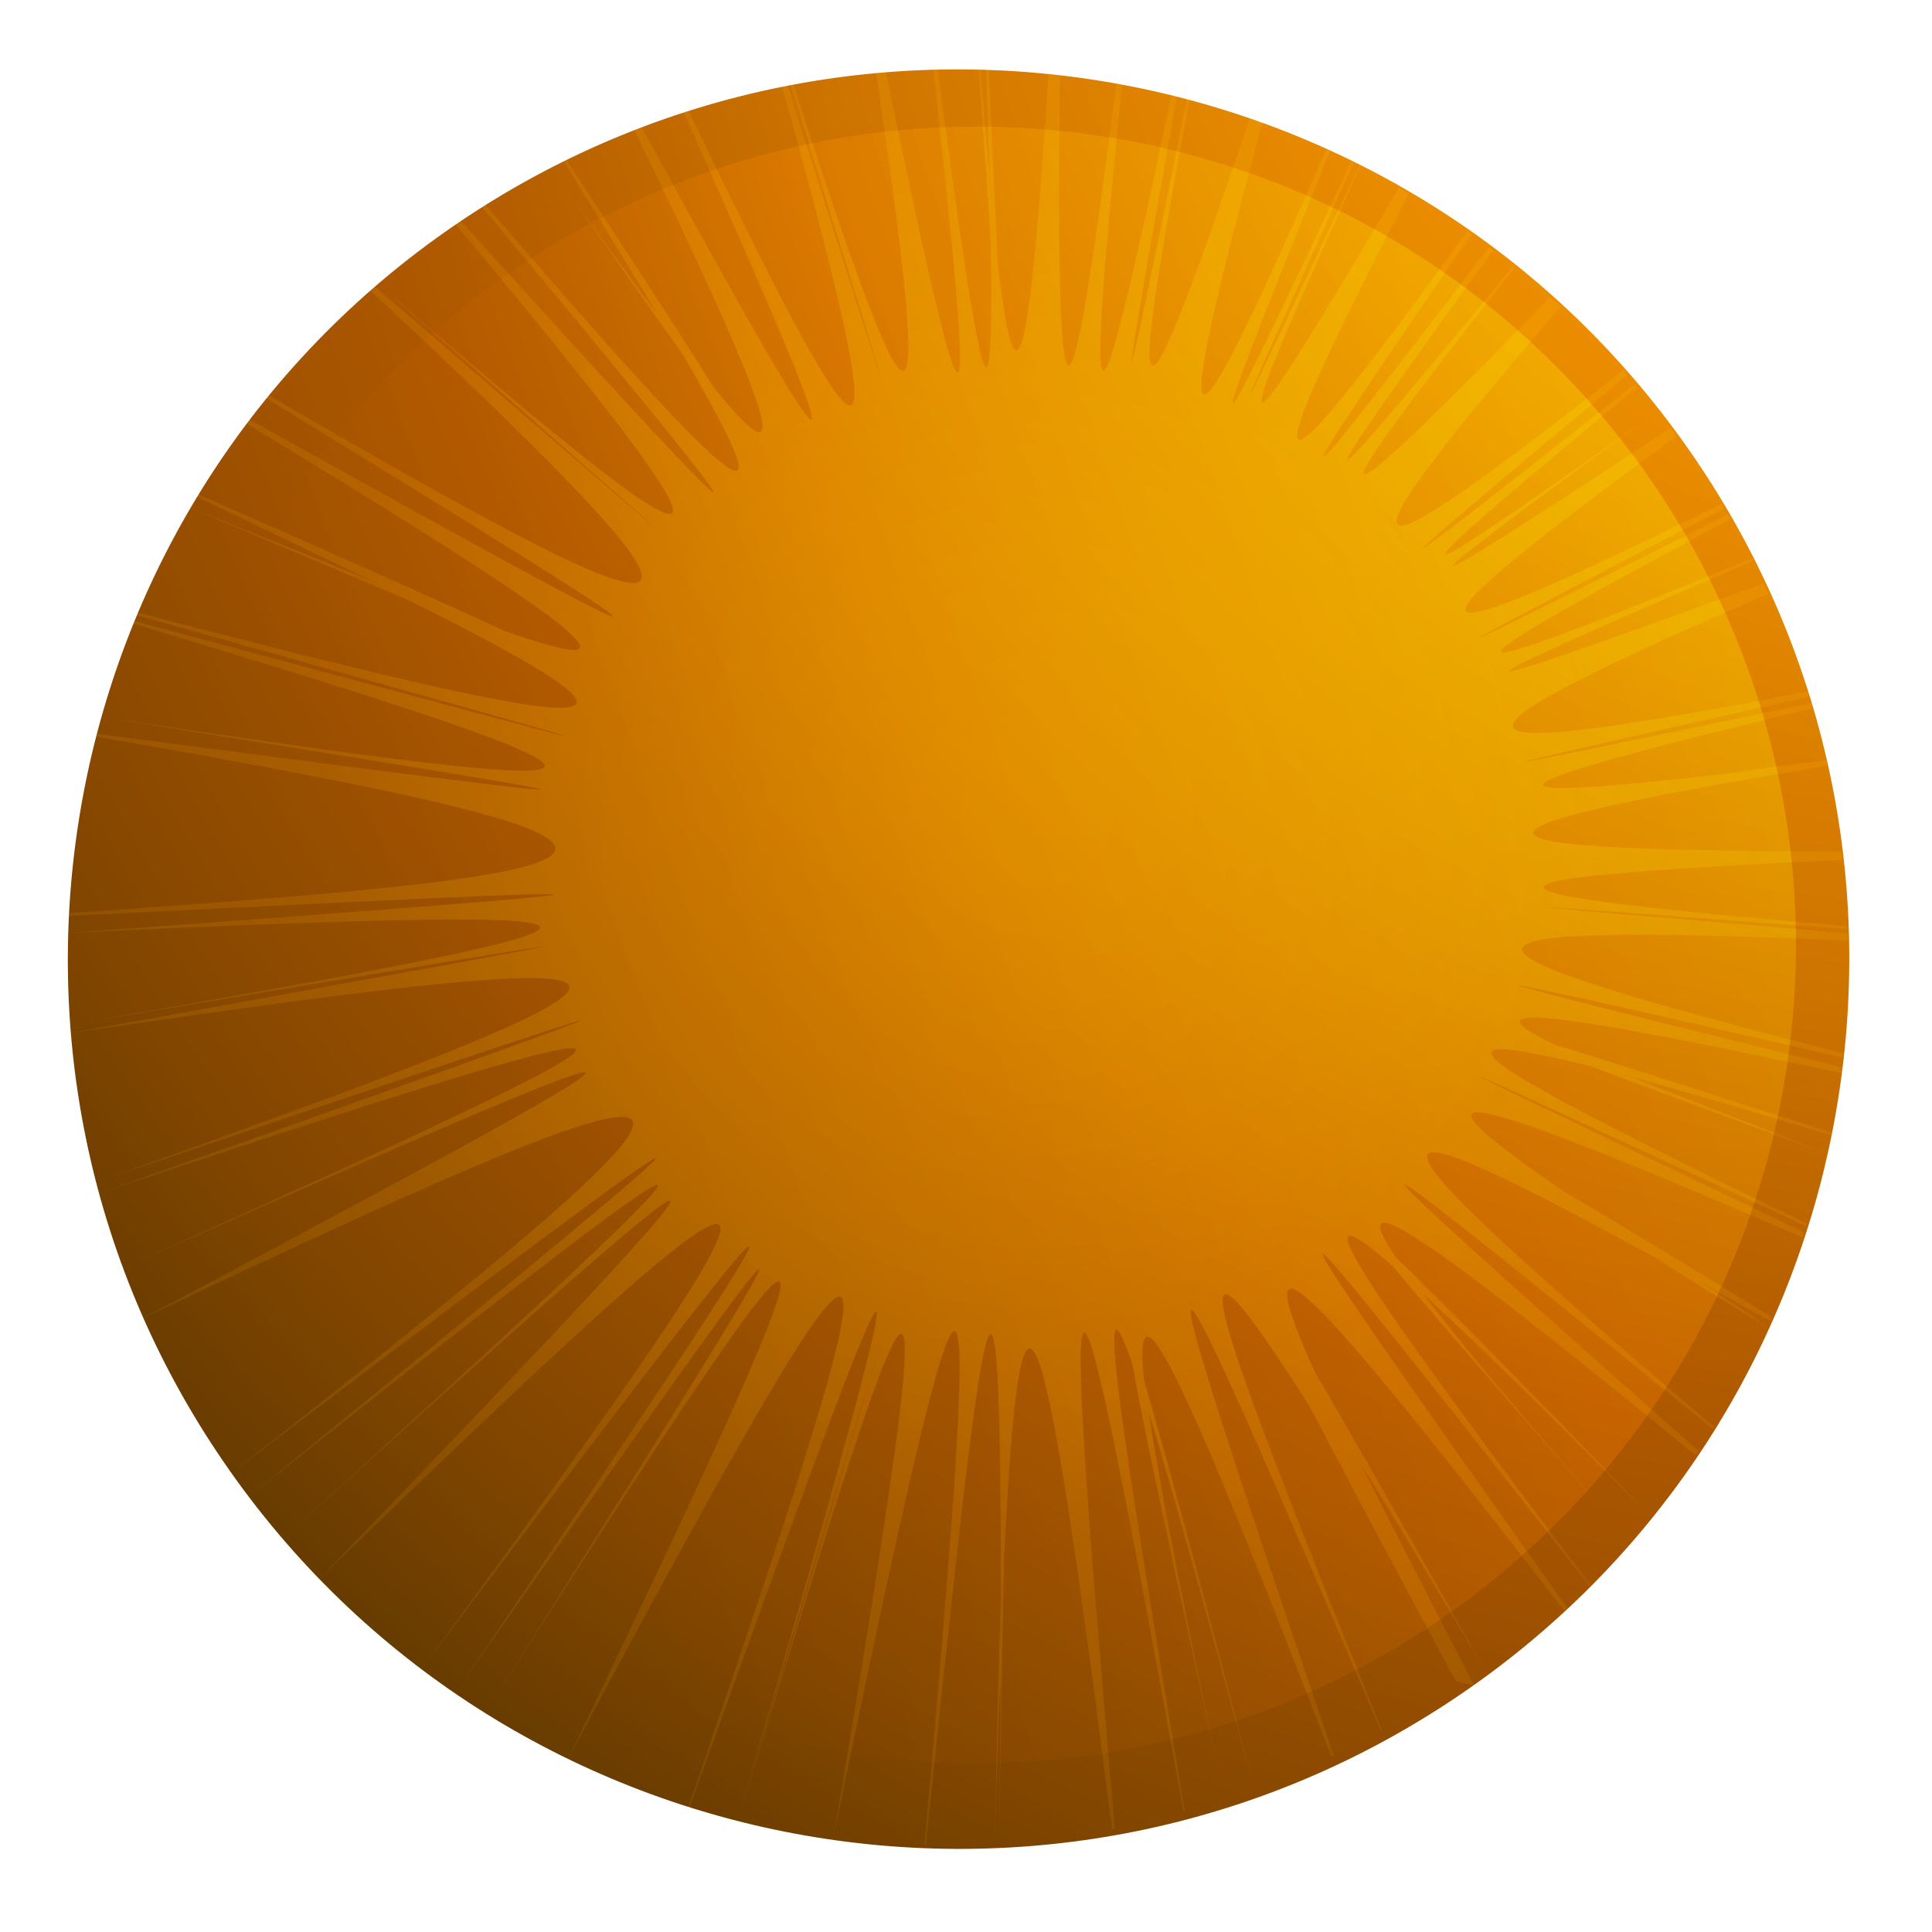
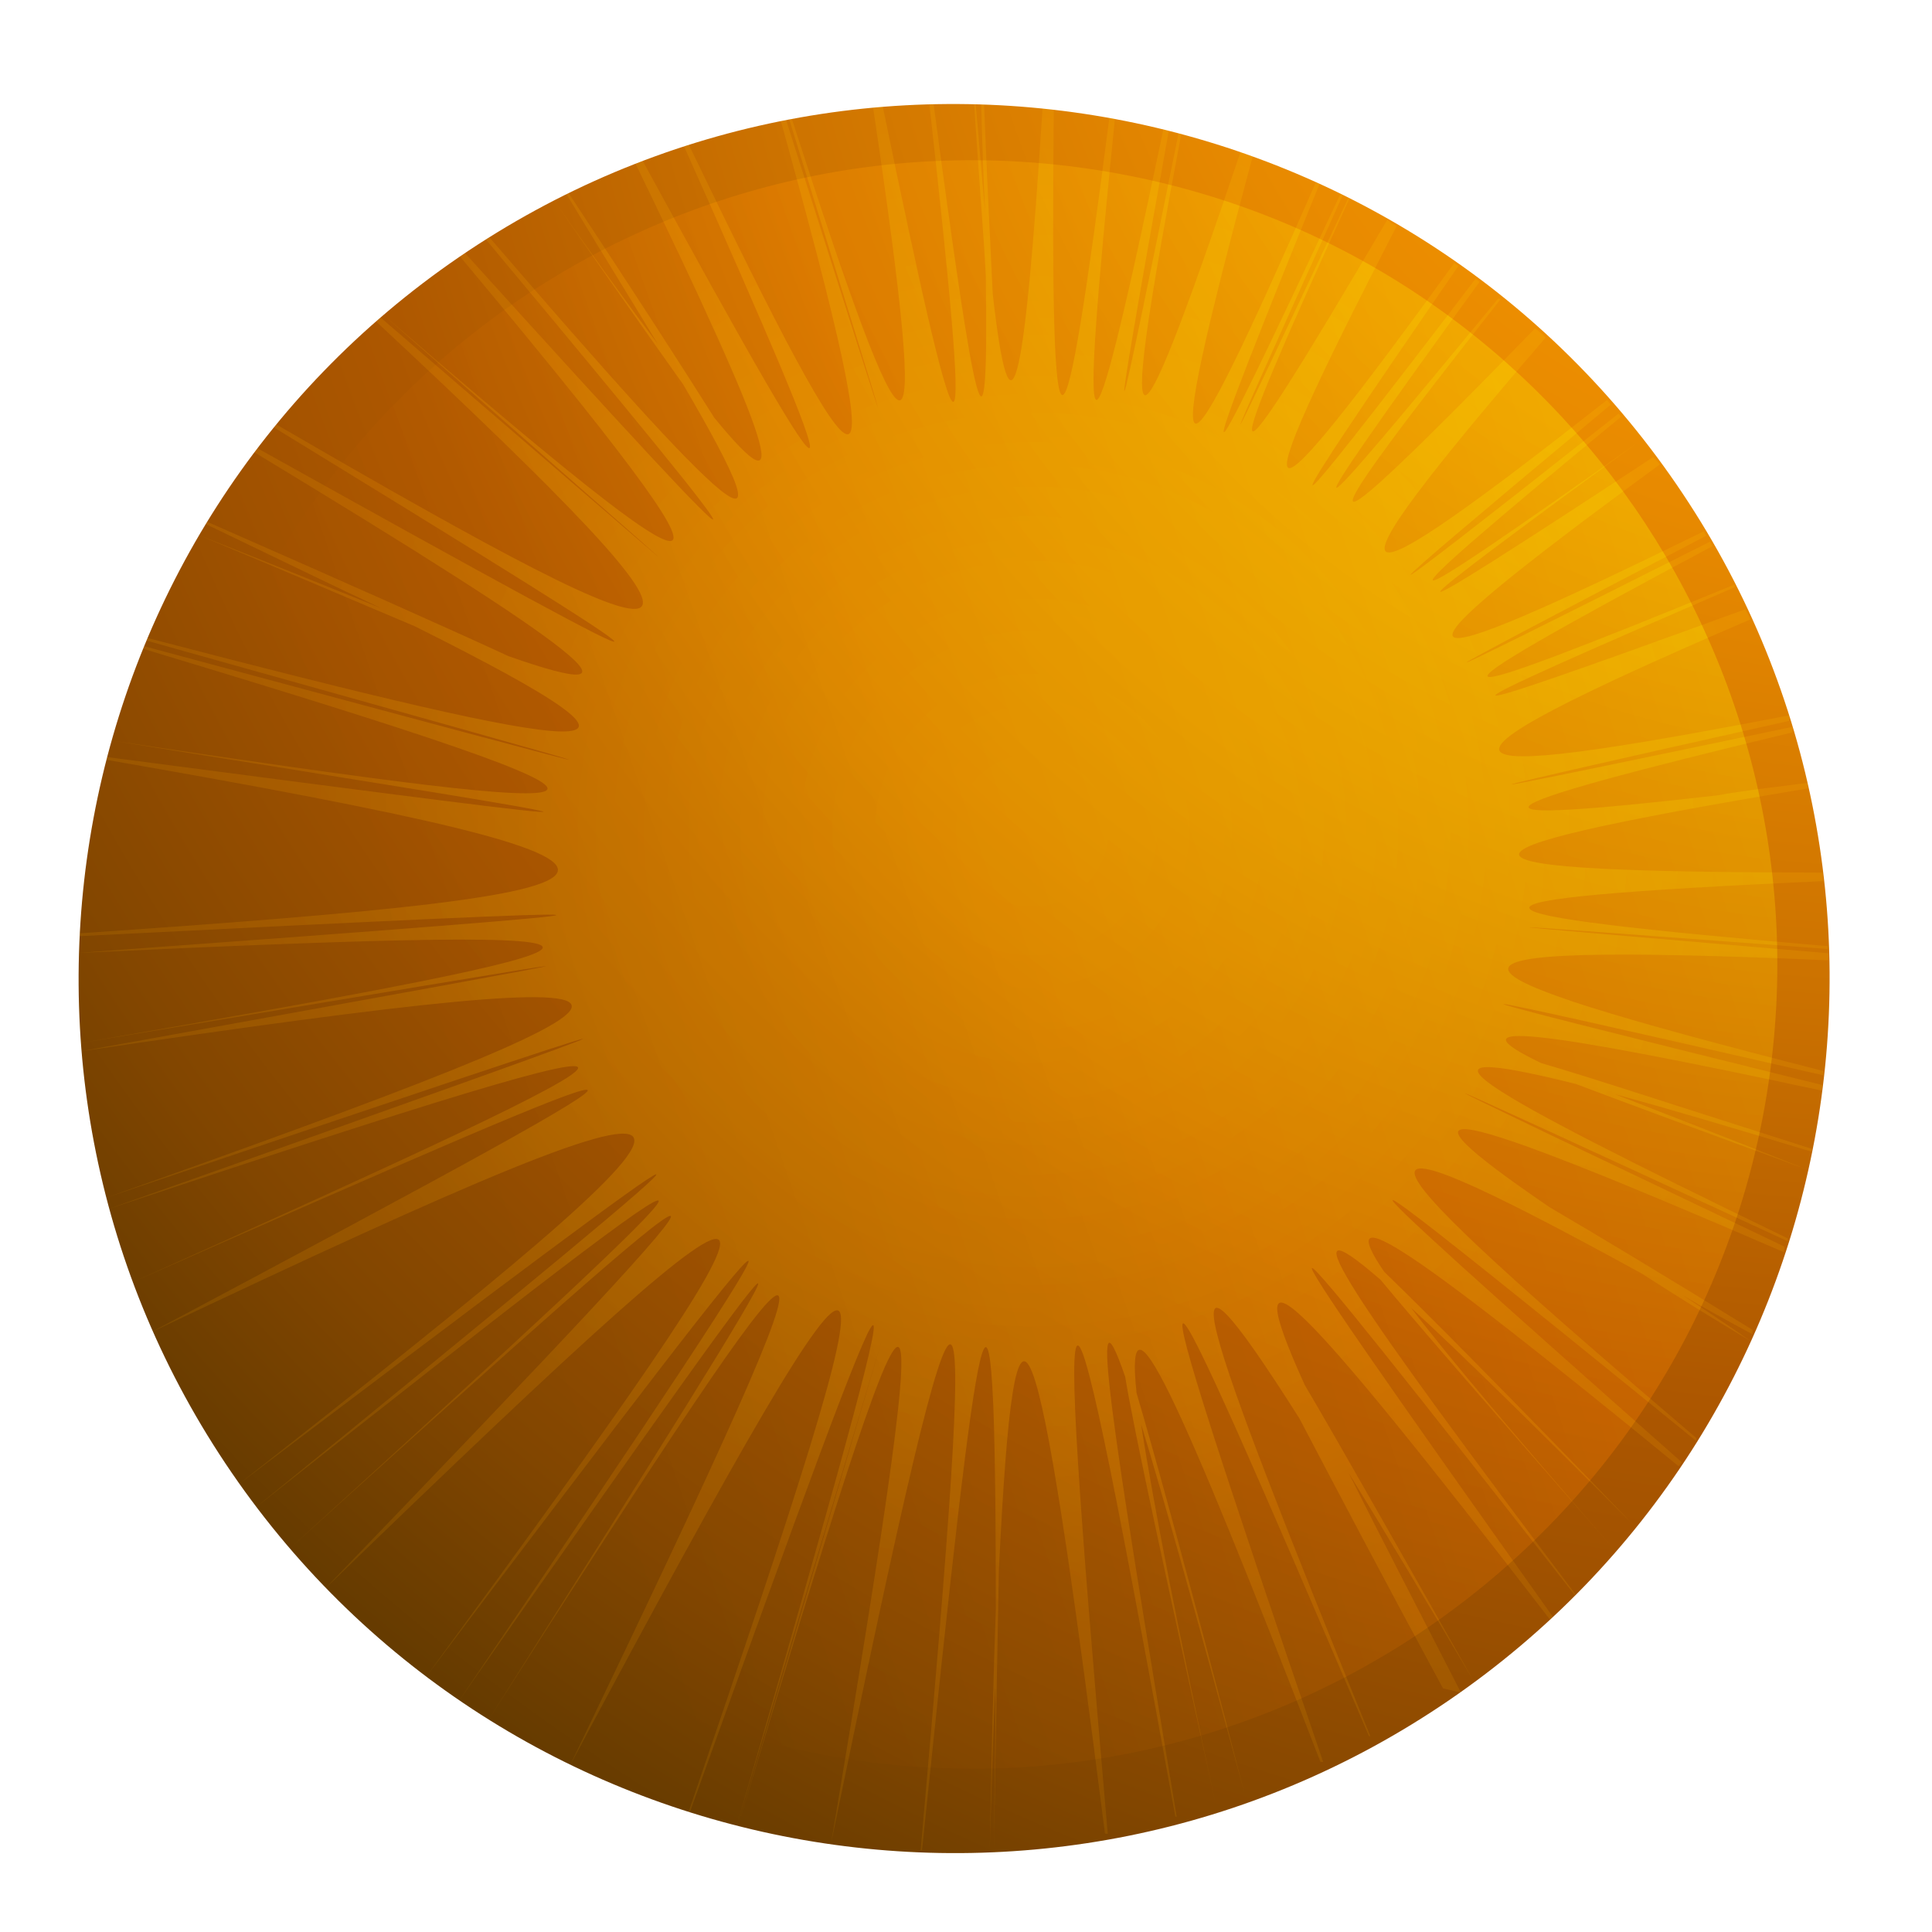
- <svg xmlns="http://www.w3.org/2000/svg" width="42" height="42" viewBox="0 0 42 42" fill="none">
-   <path style="mix-blend-mode:multiply" d="M31.786 36.81C22.968 42.842 10.903 40.593 4.864 31.784C-1.176 22.975 1.073 10.924 9.89 4.892C18.708 -1.139 30.773 1.109 36.813 9.918C42.852 18.727 40.604 30.779 31.786 36.81Z" fill="url(#paint0_radial_286_771)" />
-   <path style="mix-blend-mode:screen" opacity="0.3" d="M32.048 36.644C31.047 34.699 30.208 33.078 29.562 31.783C30.308 32.992 31.245 34.559 32.346 36.418C30.594 33.326 29.362 31.145 28.592 29.841C26.998 26.325 28.439 27.807 34.012 35.024L34.078 34.967C26.585 24.426 27.218 25.098 34.553 34.475L34.584 34.477C29.73 28.032 28.023 25.565 30.269 27.514C31.066 28.478 32.838 30.514 35.44 33.486C33.354 31.084 31.812 29.283 30.937 28.126C32.013 29.112 33.661 30.734 35.886 32.961C33.005 29.968 31.185 28.145 30.345 27.333C29.144 25.559 31.065 26.892 36.861 31.637L36.93 31.549C28.015 23.667 28.696 24.125 37.248 31.076L37.252 31.015C29.748 24.611 28.635 23.311 36.042 27.373C36.753 27.833 37.555 28.332 38.448 28.868C37.917 28.484 37.413 28.165 36.939 27.848C37.415 28.134 37.953 28.425 38.491 28.716L38.498 28.623C36.596 27.448 35.109 26.554 34.007 25.908C30.252 23.344 31.571 23.602 39.193 26.904L39.203 26.78C29.443 22.13 30.105 22.43 39.274 26.661L39.279 26.599C32.376 23.261 30.439 22.145 34.593 23.185C35.743 23.617 37.438 24.247 39.709 25.078C37.957 24.381 36.536 23.834 35.448 23.407C36.577 23.713 38.007 24.136 39.802 24.68L39.807 24.619C36.829 23.671 34.855 23.019 33.82 22.72C31.808 21.754 33.63 21.959 40.032 23.329L40.042 23.206C30.295 20.796 30.971 20.911 40.059 22.989L40.066 22.896C31.088 20.609 30.417 20.028 40.164 20.446L40.176 20.292C30.987 19.512 31.699 19.568 40.152 20.197L40.157 20.135C31.742 19.416 31.018 19.11 40.052 18.695C40.056 18.634 40.061 18.572 40.035 18.507C31.502 18.495 30.814 18.13 39.713 16.647L39.723 16.523C38.968 16.62 38.308 16.693 37.708 16.801C31.863 17.465 31.947 17.192 39.374 15.407L39.384 15.283C30.834 17.074 31.375 16.929 39.3 15.152L39.31 15.029C31.278 16.579 30.552 16.305 38.448 12.908C38.422 12.844 38.367 12.746 38.341 12.682C30.743 15.449 31.265 15.147 38.098 12.196L38.103 12.134C31.218 14.957 30.589 15.032 37.609 11.287L37.554 11.189C30.163 14.906 30.62 14.63 37.471 11.058L37.416 10.961C30.518 14.342 29.868 14.292 36.441 9.485C36.415 9.42 36.356 9.385 36.299 9.318C29.864 13.545 30.27 13.141 36.016 8.954C30.246 13.046 29.698 13.283 35.59 8.423L35.533 8.356C29.259 13.311 29.598 12.964 35.361 8.156L35.276 8.056C29.336 12.726 28.646 12.796 33.92 6.675C33.863 6.608 33.775 6.539 33.687 6.47C28.337 11.963 28.538 11.388 32.928 5.819L32.866 5.815C28.392 11.252 27.956 11.653 32.459 5.441L32.371 5.371C27.513 11.743 27.738 11.263 31.988 5.093L31.9 5.024C27.502 11.089 26.954 11.326 30.624 4.208C30.565 4.173 30.474 4.135 30.417 4.068C26.538 10.672 26.615 10.086 29.582 3.598L29.551 3.596C26.527 10.018 26.269 10.526 29.432 3.524L29.37 3.519C25.966 10.814 26.069 10.293 28.922 3.267L28.829 3.259C25.759 10.269 25.295 10.637 27.444 2.654C27.351 2.646 27.263 2.577 27.17 2.57C24.616 10.148 24.484 9.454 25.863 2.157L25.801 2.152C24.327 9.472 24.155 10.081 25.59 2.073L25.466 2.064C23.726 10.39 23.586 9.788 24.397 1.793L24.273 1.784C23.245 9.761 22.954 10.299 23.042 1.594L22.794 1.575C22.383 8.045 22.079 9.141 21.692 5.72C21.645 4.721 21.568 3.315 21.496 1.443L21.434 1.438C21.457 2.342 21.485 3.184 21.522 3.902C21.454 3.182 21.393 2.368 21.308 1.459L21.277 1.457C21.373 3.02 21.489 4.335 21.538 5.304C21.607 10.007 21.299 8.365 20.375 1.448L20.282 1.441C21.235 9.978 21.122 10.622 19.248 1.516L19.032 1.499C20.382 10.533 19.842 9.869 17.233 1.794L17.171 1.789C19.709 9.983 19.932 10.716 17.107 1.816L16.983 1.806C19.633 11.346 18.993 10.767 14.946 2.362L14.822 2.353C18.667 10.96 18.799 11.654 13.922 2.718C13.86 2.713 13.793 2.77 13.762 2.768C16.821 9.073 17.35 10.67 15.531 8.444C14.893 7.429 13.838 5.791 12.278 3.43L12.216 3.425C13.043 4.796 13.735 5.908 14.287 6.822C13.637 5.962 12.85 4.874 11.954 3.591C13.157 5.334 14.139 6.717 14.841 7.705C17.425 12.107 15.859 10.616 10.519 4.412L10.453 4.469C17.06 12.39 17.476 13.044 9.993 4.776L9.893 4.861C16.928 13.281 15.936 12.831 8.203 6.16C15.954 12.988 16.716 13.607 8.136 6.217L8.036 6.303C16.775 14.452 15.665 14.303 5.833 8.589L5.766 8.646C15.546 14.636 16.252 15.158 5.418 9.116L5.349 9.204C12.665 13.633 14.281 14.879 10.976 13.719C9.684 13.12 7.487 12.14 4.295 10.74L4.29 10.802C5.761 11.508 7.051 12.137 8.163 12.659C7.015 12.197 5.687 11.657 4.116 11.037C6.046 11.841 7.644 12.526 8.91 13.06C15.415 16.306 13.015 15.932 2.973 13.312L2.968 13.374C14.976 16.738 15.922 16.998 2.896 13.493L2.891 13.555C15.581 17.376 14.271 17.398 2.172 15.583C14.354 17.529 15.554 17.716 2.082 15.949L2.077 16.011C16.089 18.443 14.898 18.941 1.466 19.852L1.461 19.914C15.031 19.231 16.091 19.221 1.432 20.285C15.812 19.603 14.502 20.03 1.494 22.281C14.59 20.099 15.885 19.858 1.479 22.467C16.447 20.244 15.394 20.971 2.036 25.715C15.598 21.142 16.685 20.791 2.078 25.967C16.532 21.153 15.29 21.896 2.605 27.595C15.378 21.965 16.665 21.443 3.049 28.687C17.41 21.875 16.611 22.932 4.965 32.072C16.782 23.132 17.769 22.463 5.329 32.598C17.678 22.829 16.662 23.87 6.067 33.527C16.689 23.934 17.818 23.026 6.871 34.399C18.461 23.17 17.936 24.311 9.117 36.347C18.148 24.39 18.937 23.456 9.854 36.871C18.97 23.832 18.252 25.052 10.507 37.296C18.309 25.118 19.208 23.975 12.33 38.278C19.918 24.061 19.759 25.294 14.96 39.292L14.991 39.295C19.966 25.434 20.458 24.322 16.027 39.593C20.493 24.666 20.078 26.003 16.058 39.596C20.135 26.07 20.674 24.743 18.115 39.974C21.272 24.665 21.369 25.824 20.096 40.129L20.127 40.131C21.4 27.817 21.755 25.263 21.759 34.783C21.705 36.272 21.661 38.042 21.625 40.093C21.665 38.789 21.694 37.609 21.748 36.524C21.759 37.583 21.727 38.794 21.718 40.1C21.759 37.583 21.794 35.532 21.827 33.917C22.187 26.51 22.65 27.759 24.174 39.763L24.236 39.767C22.934 24.919 23.29 25.942 25.729 39.386L25.76 39.389C24.316 30.752 23.782 27.225 24.62 29.655C24.809 30.821 25.52 34.081 26.622 39.114C25.776 35.19 25.22 32.346 24.974 30.709C25.47 32.335 26.224 35.038 27.263 38.884C26.068 34.248 25.266 31.355 24.872 30.017C24.603 27.476 25.751 29.93 28.938 38.175L29 38.179C24.461 24.914 24.955 25.761 30.011 37.605L30.041 37.607C26.253 28.289 25.339 25.636 28.472 30.578C29.204 31.973 30.262 33.984 31.65 36.551L32.048 36.644Z" fill="url(#paint1_radial_286_771)" />
-   <path style="mix-blend-mode:color-dodge" opacity="0.3" d="M24.424 3.04C34.098 4.791 40.506 14.064 38.755 23.728C37.004 33.391 27.722 39.791 18.048 38.04C8.374 36.289 1.965 27.016 3.716 17.352C5.467 7.689 14.75 1.289 24.424 3.04Z" fill="url(#paint2_linear_286_771)" />
+ <svg xmlns="http://www.w3.org/2000/svg" width="29" height="29" viewBox="0 0 29 29" fill="none">
+   <path style="mix-blend-mode:multiply" d="M21.752 25.52C15.767 29.613 7.579 28.087 3.48 22.109C-0.619 16.13 0.907 7.951 6.892 3.858C12.876 -0.236 21.064 1.29 25.163 7.269C29.262 13.247 27.736 21.426 21.752 25.52Z" fill="url(#paint0_radial_430_280)" />
+   <path style="mix-blend-mode:screen" opacity="0.3" d="M21.93 25.407C21.251 24.087 20.682 22.987 20.243 22.108C20.75 22.929 21.386 23.992 22.133 25.254C20.944 23.155 20.108 21.675 19.585 20.79C18.503 18.404 19.482 19.409 23.263 24.307L23.309 24.269C18.223 17.115 18.653 17.571 23.631 23.935L23.652 23.936C20.357 19.562 19.199 17.888 20.723 19.21C21.264 19.865 22.466 21.247 24.233 23.264C22.817 21.633 21.771 20.411 21.177 19.626C21.907 20.295 23.026 21.396 24.535 22.907C22.58 20.876 21.345 19.639 20.775 19.088C19.96 17.884 21.263 18.788 25.197 22.009L25.244 21.949C19.194 16.6 19.655 16.91 25.459 21.628L25.463 21.586C20.369 17.24 19.614 16.358 24.641 19.115C25.124 19.427 25.668 19.765 26.274 20.129C25.914 19.869 25.571 19.652 25.25 19.437C25.573 19.631 25.938 19.829 26.303 20.026L26.308 19.963C25.017 19.166 24.008 18.559 23.26 18.121C20.711 16.38 21.607 16.556 26.78 18.797L26.786 18.712C20.163 15.556 20.612 15.76 26.835 18.632L26.838 18.59C22.153 16.324 20.838 15.567 23.658 16.272C24.438 16.566 25.589 16.993 27.13 17.557C25.941 17.084 24.976 16.713 24.238 16.423C25.004 16.631 25.975 16.918 27.193 17.287L27.197 17.245C25.175 16.602 23.836 16.16 23.133 15.957C21.768 15.301 23.004 15.44 27.349 16.371L27.356 16.287C20.741 14.651 21.2 14.729 27.367 16.14L27.372 16.077C21.279 14.524 20.824 14.13 27.439 14.414L27.447 14.309C21.21 13.78 21.694 13.818 27.431 14.244L27.434 14.202C21.723 13.714 21.232 13.507 27.362 13.226C27.366 13.184 27.369 13.142 27.351 13.098C21.56 13.089 21.093 12.842 27.133 11.835L27.139 11.751C26.627 11.817 26.179 11.866 25.772 11.94C21.805 12.39 21.862 12.205 26.902 10.994L26.909 10.91C21.107 12.125 21.474 12.027 26.853 10.821L26.859 10.737C21.408 11.79 20.915 11.603 26.274 9.298C26.256 9.254 26.219 9.188 26.201 9.144C21.045 11.022 21.399 10.818 26.037 8.815L26.04 8.773C21.367 10.688 20.94 10.739 25.705 8.198L25.668 8.131C20.651 10.654 20.962 10.467 25.611 8.042L25.574 7.976C20.892 10.271 20.451 10.237 24.912 6.974C24.895 6.931 24.854 6.907 24.815 6.861C20.448 9.73 20.724 9.456 24.623 6.614C20.707 9.391 20.335 9.552 24.334 6.254L24.296 6.208C20.038 9.571 20.268 9.336 24.179 6.073L24.121 6.005C20.09 9.174 19.622 9.222 23.201 5.067C23.162 5.022 23.102 4.975 23.043 4.928C19.412 8.657 19.548 8.266 22.528 4.487L22.486 4.484C19.45 8.174 19.154 8.446 22.209 4.23L22.15 4.183C18.853 8.507 19.005 8.181 21.89 3.994L21.83 3.947C18.845 8.063 18.473 8.224 20.964 3.394C20.924 3.369 20.862 3.343 20.824 3.298C18.191 7.78 18.243 7.383 20.257 2.979L20.236 2.978C18.183 7.336 18.008 7.681 20.155 2.929L20.113 2.926C17.803 7.876 17.873 7.523 19.809 2.754L19.746 2.749C17.663 7.506 17.347 7.756 18.806 2.338C18.743 2.333 18.683 2.286 18.62 2.282C16.887 7.425 16.797 6.953 17.733 2.001L17.691 1.998C16.69 6.966 16.573 7.379 17.547 1.944L17.463 1.938C16.282 7.589 16.187 7.18 16.738 1.755L16.654 1.748C15.956 7.162 15.759 7.527 15.818 1.619L15.65 1.606C15.371 5.997 15.165 6.741 14.902 4.419C14.87 3.741 14.818 2.787 14.769 1.516L14.727 1.513C14.743 2.127 14.762 2.698 14.787 3.186C14.741 2.697 14.699 2.144 14.642 1.528L14.621 1.526C14.686 2.587 14.764 3.48 14.797 4.137C14.844 7.329 14.635 6.214 14.008 1.52L13.945 1.515C14.592 7.309 14.516 7.746 13.244 1.566L13.097 1.555C14.013 7.686 13.647 7.235 11.876 1.755L11.834 1.752C13.556 7.313 13.707 7.81 11.79 1.77L11.706 1.763C13.505 8.238 13.071 7.845 10.324 2.141L10.24 2.134C12.849 7.975 12.939 8.447 9.629 2.382C9.587 2.379 9.541 2.417 9.52 2.416C11.596 6.695 11.955 7.779 10.72 6.268C10.288 5.58 9.572 4.468 8.513 2.865L8.471 2.862C9.033 3.792 9.502 4.547 9.876 5.167C9.436 4.584 8.902 3.845 8.293 2.975C9.11 4.157 9.776 5.096 10.252 5.767C12.006 8.754 10.944 7.742 7.32 3.532L7.274 3.571C11.759 8.946 12.041 9.39 6.962 3.779L6.894 3.837C11.669 9.551 10.995 9.245 5.747 4.718C11.008 9.352 11.525 9.772 5.702 4.757L5.634 4.815C11.565 10.345 10.812 10.245 4.139 6.366L4.094 6.405C10.731 10.47 11.21 10.825 3.857 6.724L3.81 6.784C8.776 9.79 9.872 10.636 7.63 9.848C6.753 9.442 5.261 8.777 3.095 7.826L3.092 7.868C4.09 8.347 4.966 8.775 5.72 9.129C4.941 8.815 4.04 8.449 2.974 8.028C4.284 8.574 5.368 9.038 6.227 9.401C10.642 11.604 9.013 11.35 2.198 9.572L2.194 9.614C10.345 11.897 10.986 12.074 2.146 9.695L2.143 9.737C10.755 12.33 9.866 12.345 1.655 11.113C9.922 12.434 10.737 12.561 1.593 11.362L1.59 11.404C11.1 13.054 10.291 13.392 1.175 14.011L1.172 14.053C10.382 13.589 11.101 13.582 1.152 14.305C10.911 13.842 10.022 14.131 1.194 15.659C10.082 14.178 10.961 14.014 1.184 15.785C11.342 14.277 10.628 14.77 1.562 17.989C10.767 14.886 11.504 14.648 1.591 18.16C11.4 14.893 10.557 15.398 1.948 19.265C10.617 15.444 11.49 15.09 2.25 20.007C11.996 15.383 11.454 16.101 3.55 22.304C11.57 16.237 12.24 15.782 3.797 22.661C12.178 16.031 11.489 16.737 4.297 23.291C11.506 16.781 12.273 16.165 4.843 23.883C12.709 16.262 12.353 17.037 6.368 25.206C12.497 17.09 13.033 16.456 6.868 25.561C13.055 16.712 12.568 17.539 7.311 25.849C12.606 17.584 13.216 16.809 8.548 26.516C13.698 16.867 13.59 17.704 10.333 27.204L10.354 27.206C13.731 17.799 14.065 17.044 11.057 27.409C14.089 17.278 13.806 18.185 11.078 27.41C13.845 18.23 14.211 17.33 12.475 27.667C14.617 17.277 14.683 18.063 13.819 27.772L13.84 27.773C14.704 19.416 14.945 17.683 14.948 24.144C14.911 25.154 14.881 26.356 14.857 27.747C14.884 26.863 14.904 26.062 14.94 25.326C14.947 26.044 14.926 26.866 14.92 27.752C14.947 26.044 14.972 24.652 14.994 23.556C15.238 18.529 15.552 19.377 16.586 27.523L16.628 27.527C15.745 17.45 15.987 18.144 17.642 27.268L17.663 27.27C16.683 21.408 16.32 19.015 16.889 20.664C17.018 21.455 17.5 23.667 18.248 27.083C17.674 24.42 17.296 22.49 17.129 21.379C17.466 22.482 17.978 24.317 18.683 26.927C17.872 23.781 17.328 21.817 17.06 20.909C16.878 19.185 17.657 20.85 19.82 26.446L19.862 26.449C16.781 17.446 17.117 18.021 20.548 26.059L20.569 26.061C17.997 19.737 17.377 17.936 19.504 21.29C20.001 22.237 20.718 23.602 21.66 25.343L21.93 25.407Z" fill="url(#paint1_radial_430_280)" />
+   <path style="mix-blend-mode:color-dodge" opacity="0.3" d="M16.756 2.601C23.322 3.789 27.671 10.082 26.483 16.641C25.295 23.199 18.995 27.542 12.429 26.354C5.863 25.166 1.514 18.872 2.702 12.314C3.891 5.756 10.191 1.412 16.756 2.601Z" fill="url(#paint2_linear_430_280)" />
  <defs>
-     <radialGradient id="paint0_radial_286_771" cx="0" cy="0" r="1" gradientUnits="userSpaceOnUse" gradientTransform="translate(42.2459 -4.54766) rotate(55.5223) scale(65.7529 65.7683)">
+     <radialGradient id="paint0_radial_430_280" cx="0" cy="0" r="1" gradientUnits="userSpaceOnUse" gradientTransform="translate(28.8507 -2.54903) rotate(55.5223) scale(44.6252 44.6356)">
      <stop stop-color="#FF9D00" />
      <stop offset="0.1" stop-color="#F99800" />
      <stop offset="0.24" stop-color="#E88A00" />
      <stop offset="0.39" stop-color="#CD7300" />
      <stop offset="0.54" stop-color="#AD5700" />
      <stop offset="0.6" stop-color="#A15200" />
      <stop offset="0.72" stop-color="#824600" />
      <stop offset="0.86" stop-color="#513300" />
      <stop offset="1" stop-color="#1E1F00" />
    </radialGradient>
-     <radialGradient id="paint1_radial_286_771" cx="0" cy="0" r="1" gradientUnits="userSpaceOnUse" gradientTransform="translate(22.5446 17.5935) rotate(59.1634) scale(29.9111 29.9221)">
+     <radialGradient id="paint1_radial_430_280" cx="0" cy="0" r="1" gradientUnits="userSpaceOnUse" gradientTransform="translate(15.4808 12.4777) rotate(59.1634) scale(20.3 20.3075)">
      <stop stop-color="#FFA600" />
      <stop offset="0.08" stop-color="#F9A100" />
      <stop offset="0.19" stop-color="#E89300" />
      <stop offset="0.31" stop-color="#CD7D00" />
      <stop offset="0.44" stop-color="#A85F00" />
      <stop offset="0.54" stop-color="#874400" />
      <stop offset="0.64" stop-color="#763E00" />
      <stop offset="0.82" stop-color="#4B2F00" />
      <stop offset="1" stop-color="#1E1F00" />
    </radialGradient>
-     <linearGradient id="paint2_linear_286_771" x1="9.737" y1="24.508" x2="73.827" y2="2.266" gradientUnits="userSpaceOnUse">
+     <linearGradient id="paint2_linear_430_280" x1="6.789" y1="17.171" x2="50.285" y2="2.075" gradientUnits="userSpaceOnUse">
      <stop />
      <stop offset="1" stop-color="white" />
    </linearGradient>
  </defs>
</svg>
